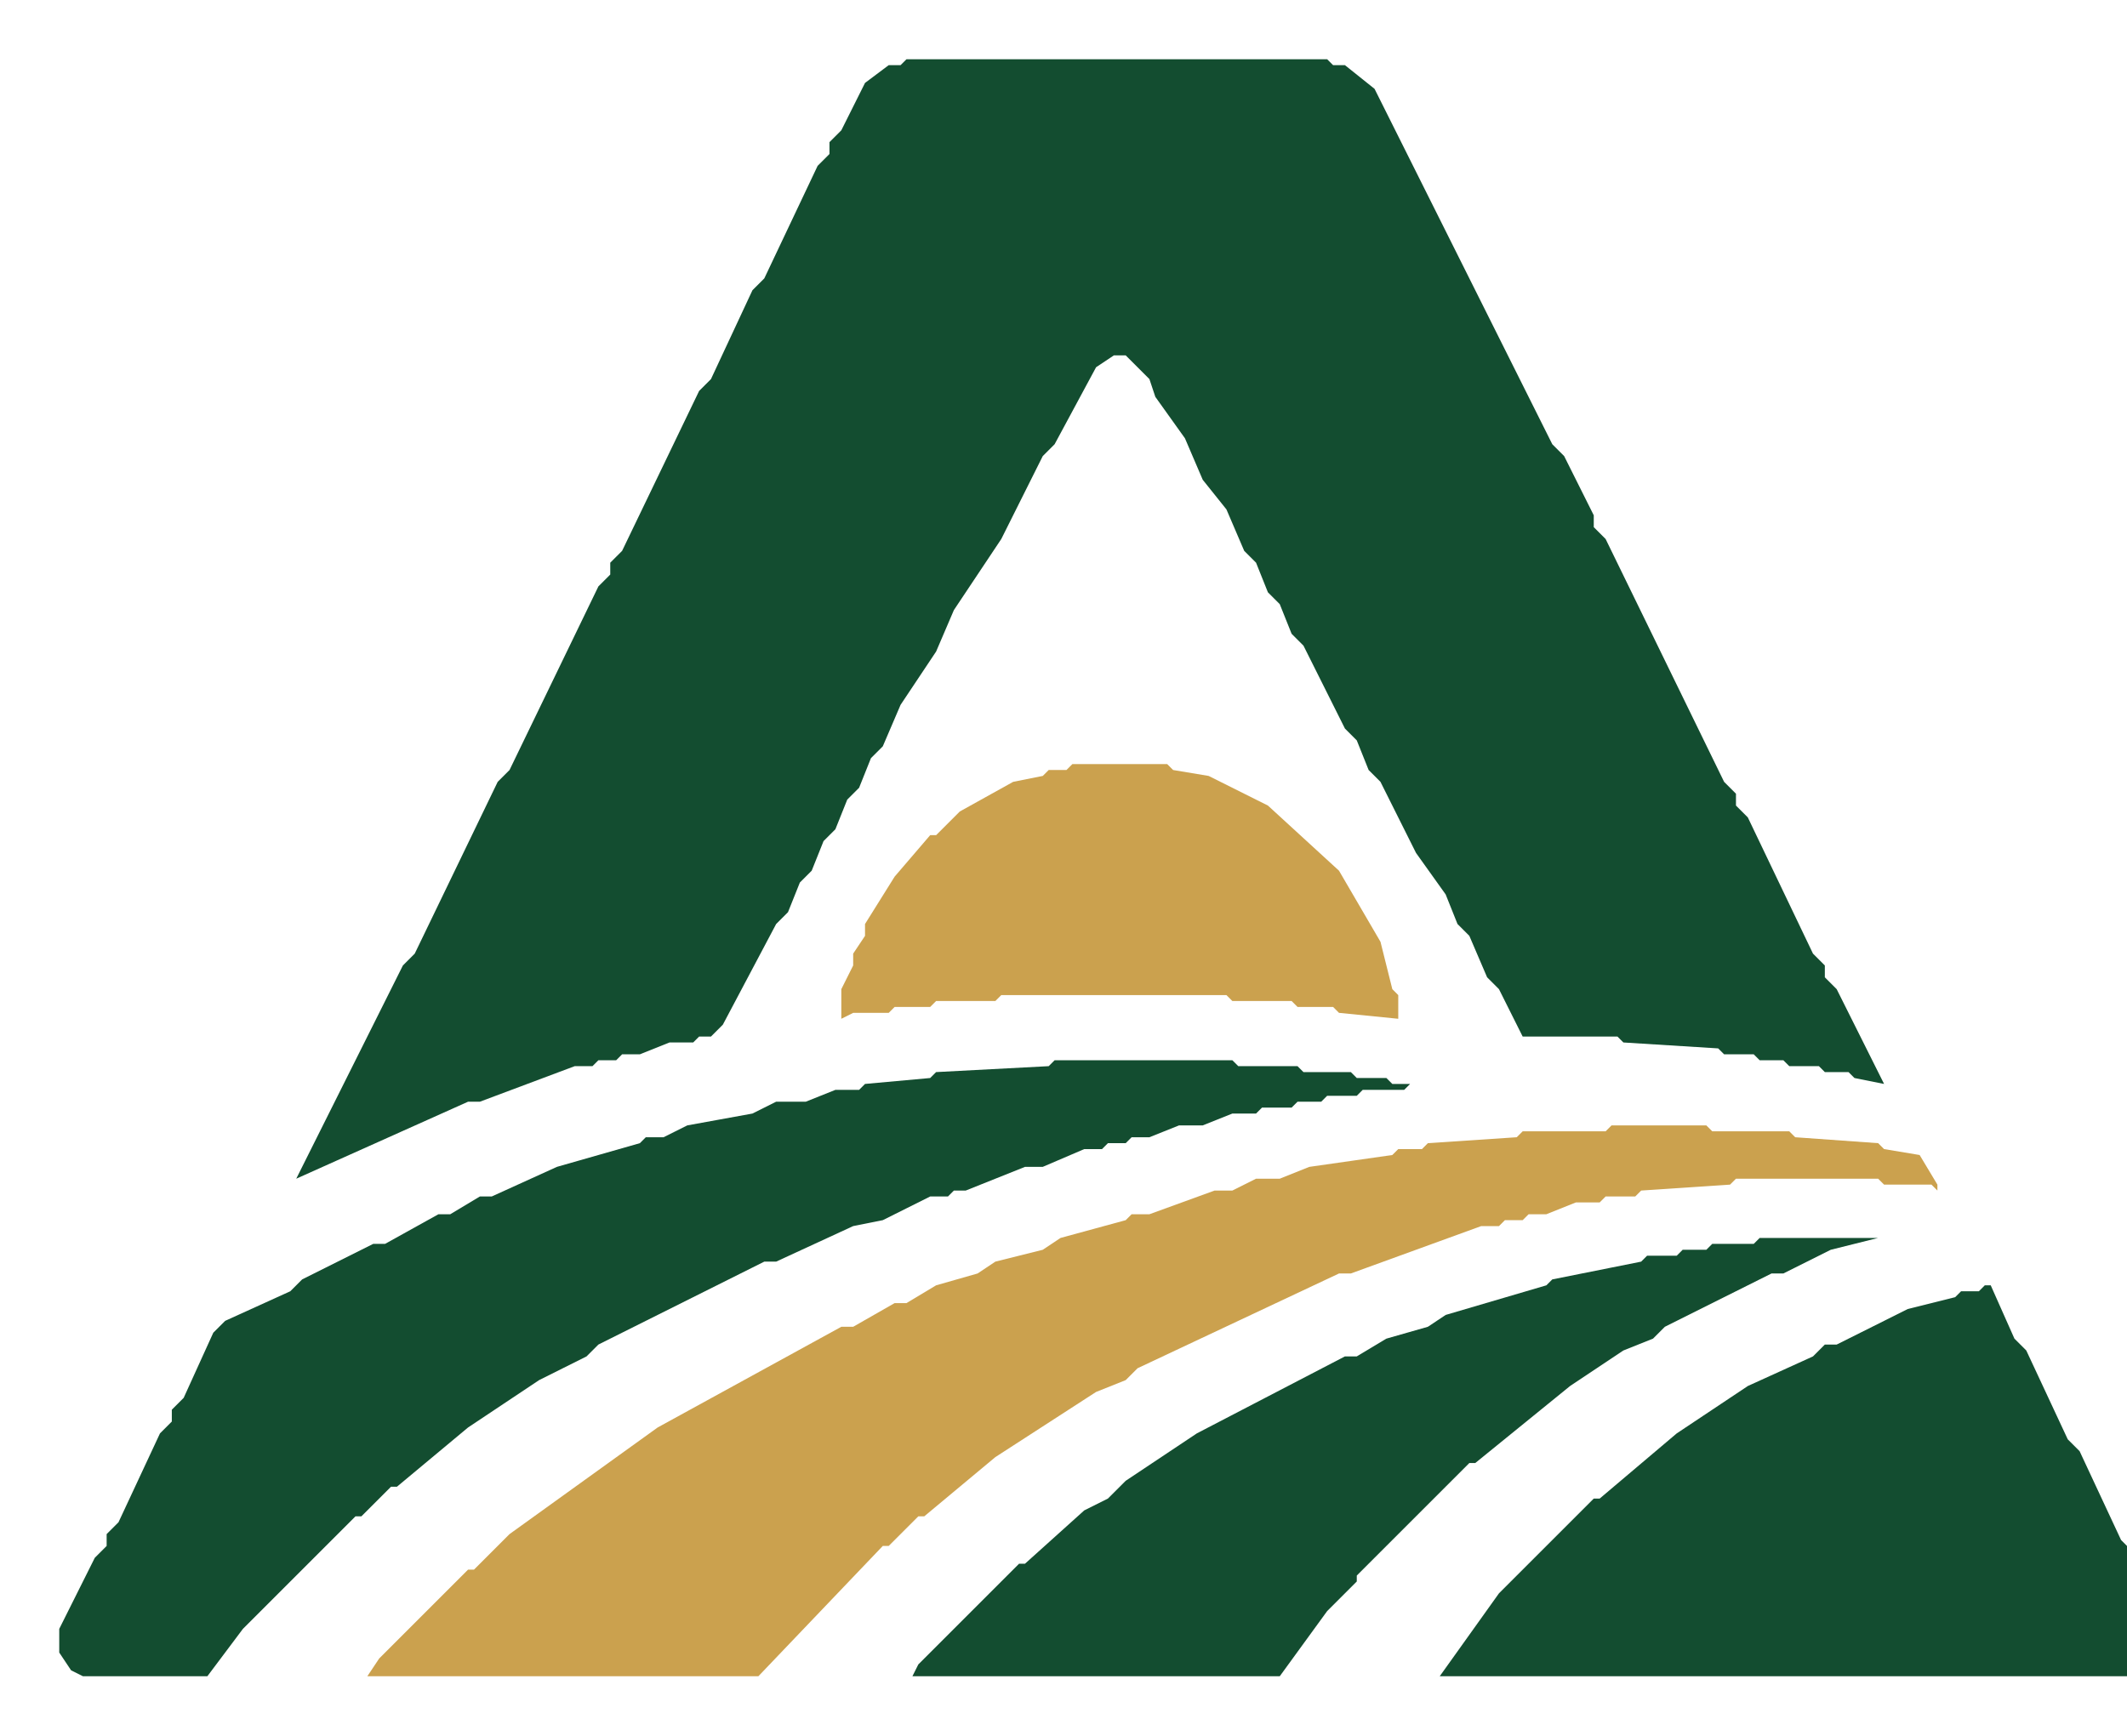
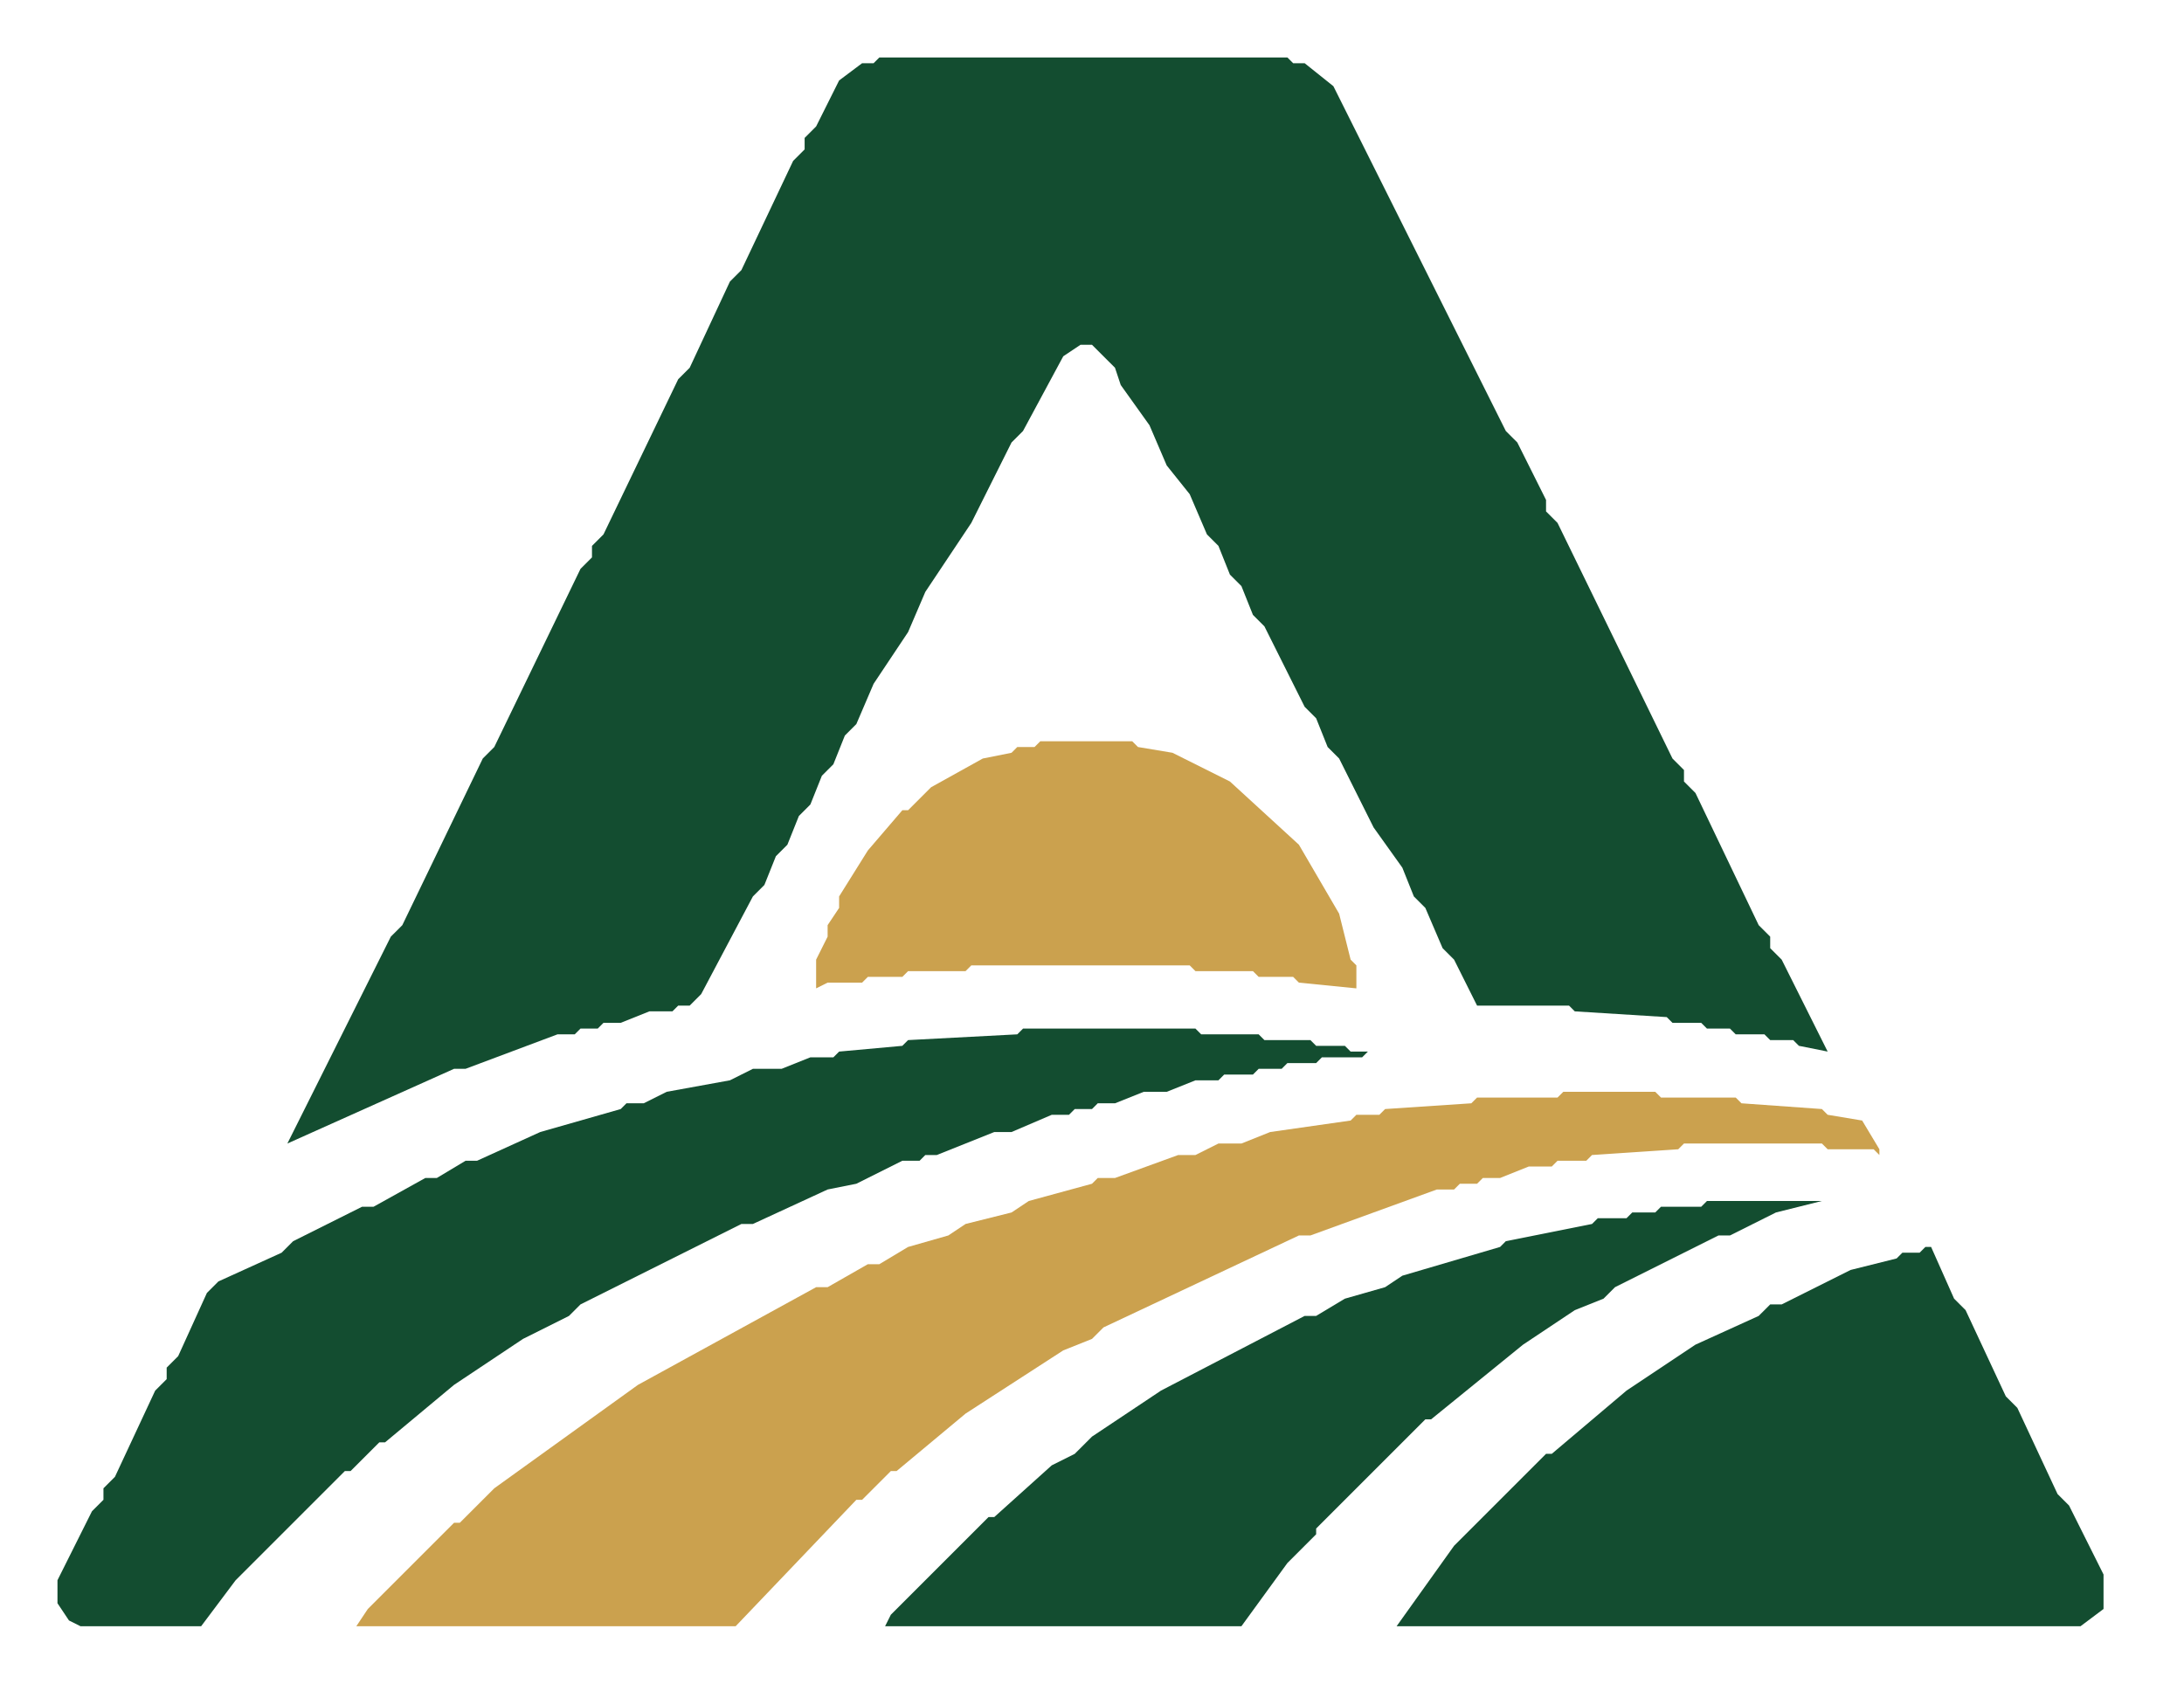
- <svg xmlns="http://www.w3.org/2000/svg" viewBox="136 93 359 293" role="img" aria-labelledby="title">
-   <path fill="#134D30" fill-rule="evenodd" d="M502,367 L496,355 L494,353 L487,338 L485,336 L478,321 L476,319 L472,310 L471,310 L470,311 L467,311 L466,312 L458,314 L446,320 L444,320 L442,322 L431,327 L419,335 L406,346 L405,346 L389,362 L379,376 L498,376 L502,373ZM453,302 L433,302 L432,303 L425,303 L424,304 L420,304 L419,305 L414,305 L413,306 L398,309 L397,310 L380,315 L377,317 L370,319 L365,322 L363,322 L338,335 L326,343 L323,346 L319,348 L309,357 L308,357 L291,374 L290,376 L352,376 L360,365 L365,360 L365,359 L384,340 L385,340 L401,327 L410,321 L415,319 L417,317 L435,308 L437,308 L445,304ZM376,276 L371,276 L370,275 L365,275 L364,274 L356,274 L355,273 L345,273 L344,272 L314,272 L313,273 L294,274 L293,275 L282,276 L281,277 L277,277 L272,279 L267,279 L263,281 L252,283 L248,285 L245,285 L244,286 L230,290 L219,295 L217,295 L212,298 L210,298 L201,303 L199,303 L187,309 L185,311 L174,316 L172,318 L167,329 L165,331 L165,333 L163,335 L156,350 L154,352 L154,354 L152,356 L146,368 L146,372 L148,375 L150,376 L171,376 L177,368 L196,349 L197,349 L202,344 L203,344 L215,334 L227,326 L235,322 L237,320 L265,306 L267,306 L280,300 L285,299 L293,295 L296,295 L297,294 L299,294 L309,290 L312,290 L319,287 L322,287 L323,286 L326,286 L327,285 L330,285 L335,283 L339,283 L344,281 L348,281 L349,280 L354,280 L355,279 L359,279 L360,278 L365,278 L366,277 L373,277 L374,276ZM841,205 L840,206 L838,206 L835,210 L836,332 L839,335 L871,335 L874,332 L874,210 L872,207 L867,205ZM804,218 L803,218 L798,213 L788,207 L786,207 L782,205 L779,205 L778,204 L772,204 L771,203 L756,204 L752,206 L749,206 L738,212 L733,217 L732,217 L729,221 L727,220 L727,211 L726,209 L723,207 L694,207 L691,209 L690,211 L690,332 L693,335 L724,335 L727,333 L727,331 L728,330 L728,258 L732,248 L739,241 L749,237 L761,237 L770,241 L775,246 L779,255 L779,260 L780,261 L780,332 L783,335 L814,335 L816,334 L818,330 L818,252 L817,251 L817,245 L816,244 L816,240 L815,239 L814,234 L810,226ZM567,162 L563,169 L563,171 L559,178 L559,180 L554,189 L554,191 L551,196 L549,203 L541,220 L540,225 L532,242 L531,247 L526,257 L526,259 L524,262 L524,264 L522,267 L522,269 L520,272 L520,274 L518,277 L518,279 L516,282 L516,284 L514,287 L514,289 L512,292 L512,294 L510,297 L510,299 L508,302 L508,304 L506,307 L506,309 L504,312 L504,314 L498,327 L498,332 L501,335 L536,335 L540,331 L541,326 L544,321 L544,319 L550,306 L551,301 L554,298 L621,298 L622,297 L624,298 L625,297 L627,298 L630,302 L630,304 L633,309 L633,311 L635,314 L635,316 L637,319 L637,321 L643,334 L645,335 L679,335 L682,331 L681,324 L679,321 L679,319 L674,308 L673,303 L671,300 L671,298 L669,295 L669,293 L667,290 L667,288 L665,285 L665,283 L663,280 L663,278 L661,275 L661,273 L659,270 L659,268 L657,265 L657,263 L655,260 L655,258 L653,255 L653,253 L651,250 L651,248 L649,245 L649,243 L647,240 L645,233 L642,228 L641,223 L638,218 L638,216 L633,206 L633,204 L631,201 L629,194 L626,189 L626,187 L622,180 L622,178 L618,171 L618,169 L615,163 L611,160 L571,160ZM589,205 L591,205 L593,208 L593,210 L595,213 L595,215 L601,228 L602,233 L604,236 L604,238 L610,251 L611,256 L614,262 L614,264 L612,266 L568,266 L566,264 L566,262 L572,249 L573,244 L579,231 L580,226 L582,223 L582,221 L584,218 L584,216ZM850,147 L841,151 L836,156 L834,159 L834,161 L832,165 L832,174 L833,175 L834,180 L840,187 L848,191 L857,192 L858,191 L864,190 L872,184 L876,177 L876,174 L877,173 L877,166 L874,158 L869,152 L859,147ZM186,292 L215,279 L217,279 L233,273 L236,273 L237,272 L240,272 L241,271 L244,271 L249,269 L253,269 L254,268 L256,268 L258,266 L267,249 L269,247 L271,242 L273,240 L275,235 L277,233 L279,228 L281,226 L283,221 L285,219 L288,212 L294,203 L297,196 L305,184 L312,170 L314,168 L321,155 L324,153 L326,153 L330,157 L331,160 L336,167 L339,174 L343,179 L346,186 L348,188 L350,193 L352,195 L354,200 L356,202 L363,216 L365,218 L367,223 L369,225 L375,237 L380,244 L382,249 L384,251 L387,258 L389,260 L393,268 L409,268 L410,269 L426,270 L427,271 L432,271 L433,272 L437,272 L438,273 L443,273 L444,274 L448,274 L449,275 L454,276 L446,260 L444,258 L444,256 L442,254 L431,231 L429,229 L429,227 L427,225 L407,184 L405,182 L405,180 L400,170 L398,168 L368,108 L363,104 L361,104 L360,103 L289,103 L288,104 L286,104 L282,107 L278,115 L276,117 L276,119 L274,121 L265,140 L263,142 L256,157 L254,159 L241,186 L239,188 L239,190 L237,192 L222,223 L220,225 L206,254 L204,256Z" />
-   <path fill="#CBA14E" fill-rule="evenodd" d="M463,293 L460,288 L454,287 L453,286 L439,285 L438,284 L425,284 L424,283 L408,283 L407,284 L393,284 L392,285 L377,286 L376,287 L372,287 L371,288 L357,290 L352,292 L348,292 L344,294 L341,294 L330,298 L327,298 L326,299 L315,302 L312,304 L304,306 L301,308 L294,310 L289,313 L287,313 L280,317 L278,317 L247,334 L222,352 L216,358 L215,358 L200,373 L198,376 L264,376 L285,354 L286,354 L291,349 L292,349 L304,339 L321,328 L326,326 L328,324 L362,308 L364,308 L386,300 L389,300 L390,299 L393,299 L394,298 L397,298 L402,296 L406,296 L407,295 L412,295 L413,294 L428,293 L429,292 L453,292 L454,293 L462,293 L463,294ZM278,260 L278,265 L280,264 L286,264 L287,263 L293,263 L294,262 L304,262 L305,261 L343,261 L344,262 L354,262 L355,263 L361,263 L362,264 L372,265 L372,261 L371,260 L369,252 L362,240 L350,229 L340,224 L334,223 L333,222 L317,222 L316,223 L313,223 L312,224 L307,225 L298,230 L294,234 L293,234 L287,241 L282,249 L282,251 L280,254 L280,256ZM1147,204 L1146,205 L1138,207 L1122,216 L1108,229 L1103,236 L1096,250 L1095,256 L1094,257 L1094,261 L1093,262 L1092,277 L1093,278 L1094,290 L1095,291 L1097,299 L1106,315 L1113,323 L1114,323 L1120,329 L1127,334 L1137,339 L1139,339 L1149,343 L1153,343 L1154,344 L1160,344 L1161,345 L1174,345 L1175,344 L1186,343 L1187,342 L1195,340 L1198,338 L1200,338 L1215,329 L1228,316 L1232,310 L1238,298 L1238,296 L1240,292 L1240,289 L1241,288 L1241,284 L1242,283 L1242,262 L1241,261 L1241,257 L1240,256 L1237,245 L1228,230 L1216,218 L1207,212 L1197,207 L1195,207 L1188,204 L1179,203 L1178,202 L1157,202 L1156,203ZM1164,235 L1176,236 L1182,239 L1184,239 L1191,244 L1198,252 L1202,260 L1202,262 L1203,263 L1203,268 L1204,269 L1203,282 L1202,283 L1201,288 L1196,296 L1186,305 L1178,309 L1175,309 L1174,310 L1161,310 L1160,309 L1157,309 L1154,307 L1152,307 L1146,303 L1136,292 L1133,286 L1132,279 L1131,278 L1131,268 L1132,267 L1132,263 L1137,252 L1140,248 L1148,241 L1156,237 L1163,236ZM984,154 L983,155 L974,155 L973,156 L964,157 L963,158 L952,161 L939,167 L923,178 L909,192 L899,207 L897,211 L897,213 L894,218 L894,220 L892,224 L892,227 L891,228 L891,231 L890,232 L890,236 L889,237 L888,254 L889,255 L890,269 L891,270 L891,273 L892,274 L894,282 L896,285 L896,287 L902,298 L907,305 L921,320 L942,334 L944,334 L951,338 L953,338 L960,341 L963,341 L968,343 L972,343 L973,344 L980,344 L981,345 L997,345 L998,344 L1005,344 L1006,343 L1014,342 L1015,341 L1026,338 L1040,331 L1054,321 L1054,320 L1056,319 L1068,305 L1074,293 L1075,287 L1076,286 L1076,282 L1077,281 L1077,240 L1074,237 L988,237 L985,240 L985,269 L989,272 L1035,272 L1036,273 L1035,279 L1031,287 L1018,299 L1008,304 L1006,304 L1002,306 L999,306 L998,307 L979,307 L978,306 L971,305 L958,299 L950,293 L941,283 L935,272 L935,270 L933,266 L933,263 L932,262 L932,258 L931,257 L931,243 L932,242 L932,238 L933,237 L933,234 L934,233 L935,228 L939,220 L944,213 L951,206 L961,199 L973,194 L982,193 L983,192 L995,192 L996,193 L1005,194 L1006,195 L1011,196 L1016,199 L1018,199 L1030,207 L1037,214 L1041,214 L1064,194 L1065,194 L1066,192 L1065,187 L1060,182 L1059,182 L1050,174 L1035,165 L1033,165 L1028,162 L1026,162 L1020,159 L1017,159 L1013,157 L1009,157 L1008,156 L1004,156 L1003,155Z" />
+ <svg xmlns="http://www.w3.org/2000/svg" viewBox="136 93 380 293" role="img" aria-labelledby="title">
+   <path fill="#134D30" fill-rule="evenodd" d="M502,367 L496,355 L494,353 L487,338 L485,336 L478,321 L476,319 L472,310 L471,310 L470,311 L467,311 L466,312 L458,314 L446,320 L444,320 L442,322 L431,327 L419,335 L406,346 L405,346 L389,362 L379,376 L498,376 L502,373ZM453,302 L433,302 L432,303 L425,303 L424,304 L420,304 L419,305 L414,305 L413,306 L398,309 L397,310 L380,315 L377,317 L370,319 L365,322 L363,322 L338,335 L326,343 L323,346 L319,348 L309,357 L308,357 L291,374 L290,376 L352,376 L360,365 L365,360 L365,359 L384,340 L385,340 L401,327 L410,321 L415,319 L417,317 L435,308 L437,308 L445,304ZM376,276 L371,276 L370,275 L365,275 L364,274 L356,274 L355,273 L345,273 L344,272 L314,272 L313,273 L294,274 L293,275 L282,276 L281,277 L277,277 L272,279 L267,279 L263,281 L252,283 L248,285 L245,285 L244,286 L230,290 L219,295 L217,295 L212,298 L210,298 L201,303 L199,303 L187,309 L185,311 L174,316 L172,318 L167,329 L165,331 L165,333 L163,335 L156,350 L154,352 L154,354 L152,356 L146,368 L146,372 L148,375 L150,376 L171,376 L177,368 L196,349 L197,349 L202,344 L203,344 L215,334 L227,326 L235,322 L237,320 L265,306 L267,306 L280,300 L285,299 L293,295 L296,295 L297,294 L299,294 L309,290 L312,290 L319,287 L322,287 L323,286 L326,286 L327,285 L330,285 L335,283 L339,283 L344,281 L348,281 L349,280 L354,280 L355,279 L359,279 L360,278 L365,278 L366,277 L373,277 L374,276ZM186,292 L215,279 L217,279 L233,273 L236,273 L237,272 L240,272 L241,271 L244,271 L249,269 L253,269 L254,268 L256,268 L258,266 L267,249 L269,247 L271,242 L273,240 L275,235 L277,233 L279,228 L281,226 L283,221 L285,219 L288,212 L294,203 L297,196 L305,184 L312,170 L314,168 L321,155 L324,153 L326,153 L330,157 L331,160 L336,167 L339,174 L343,179 L346,186 L348,188 L350,193 L352,195 L354,200 L356,202 L363,216 L365,218 L367,223 L369,225 L375,237 L380,244 L382,249 L384,251 L387,258 L389,260 L393,268 L409,268 L410,269 L426,270 L427,271 L432,271 L433,272 L437,272 L438,273 L443,273 L444,274 L448,274 L449,275 L454,276 L446,260 L444,258 L444,256 L442,254 L431,231 L429,229 L429,227 L427,225 L407,184 L405,182 L405,180 L400,170 L398,168 L368,108 L363,104 L361,104 L360,103 L289,103 L288,104 L286,104 L282,107 L278,115 L276,117 L276,119 L274,121 L265,140 L263,142 L256,157 L254,159 L241,186 L239,188 L239,190 L237,192 L222,223 L220,225 L206,254 L204,256Z" />
+   <path fill="#CBA14E" fill-rule="evenodd" d="M463,293 L460,288 L454,287 L453,286 L439,285 L438,284 L425,284 L424,283 L408,283 L407,284 L393,284 L392,285 L377,286 L376,287 L372,287 L371,288 L357,290 L352,292 L348,292 L344,294 L341,294 L330,298 L327,298 L326,299 L315,302 L312,304 L304,306 L301,308 L294,310 L289,313 L287,313 L280,317 L278,317 L247,334 L222,352 L216,358 L215,358 L200,373 L198,376 L264,376 L285,354 L286,354 L291,349 L292,349 L304,339 L321,328 L326,326 L328,324 L362,308 L364,308 L386,300 L389,300 L390,299 L393,299 L394,298 L397,298 L402,296 L406,296 L407,295 L412,295 L413,294 L428,293 L429,292 L453,292 L454,293 L462,293 L463,294ZM278,260 L278,265 L280,264 L286,264 L287,263 L293,263 L294,262 L304,262 L305,261 L343,261 L344,262 L354,262 L355,263 L361,263 L362,264 L372,265 L372,261 L371,260 L369,252 L362,240 L350,229 L340,224 L334,223 L333,222 L317,222 L316,223 L313,223 L312,224 L307,225 L298,230 L294,234 L293,234 L287,241 L282,249 L282,251 L280,254 L280,256Z" />
</svg>
